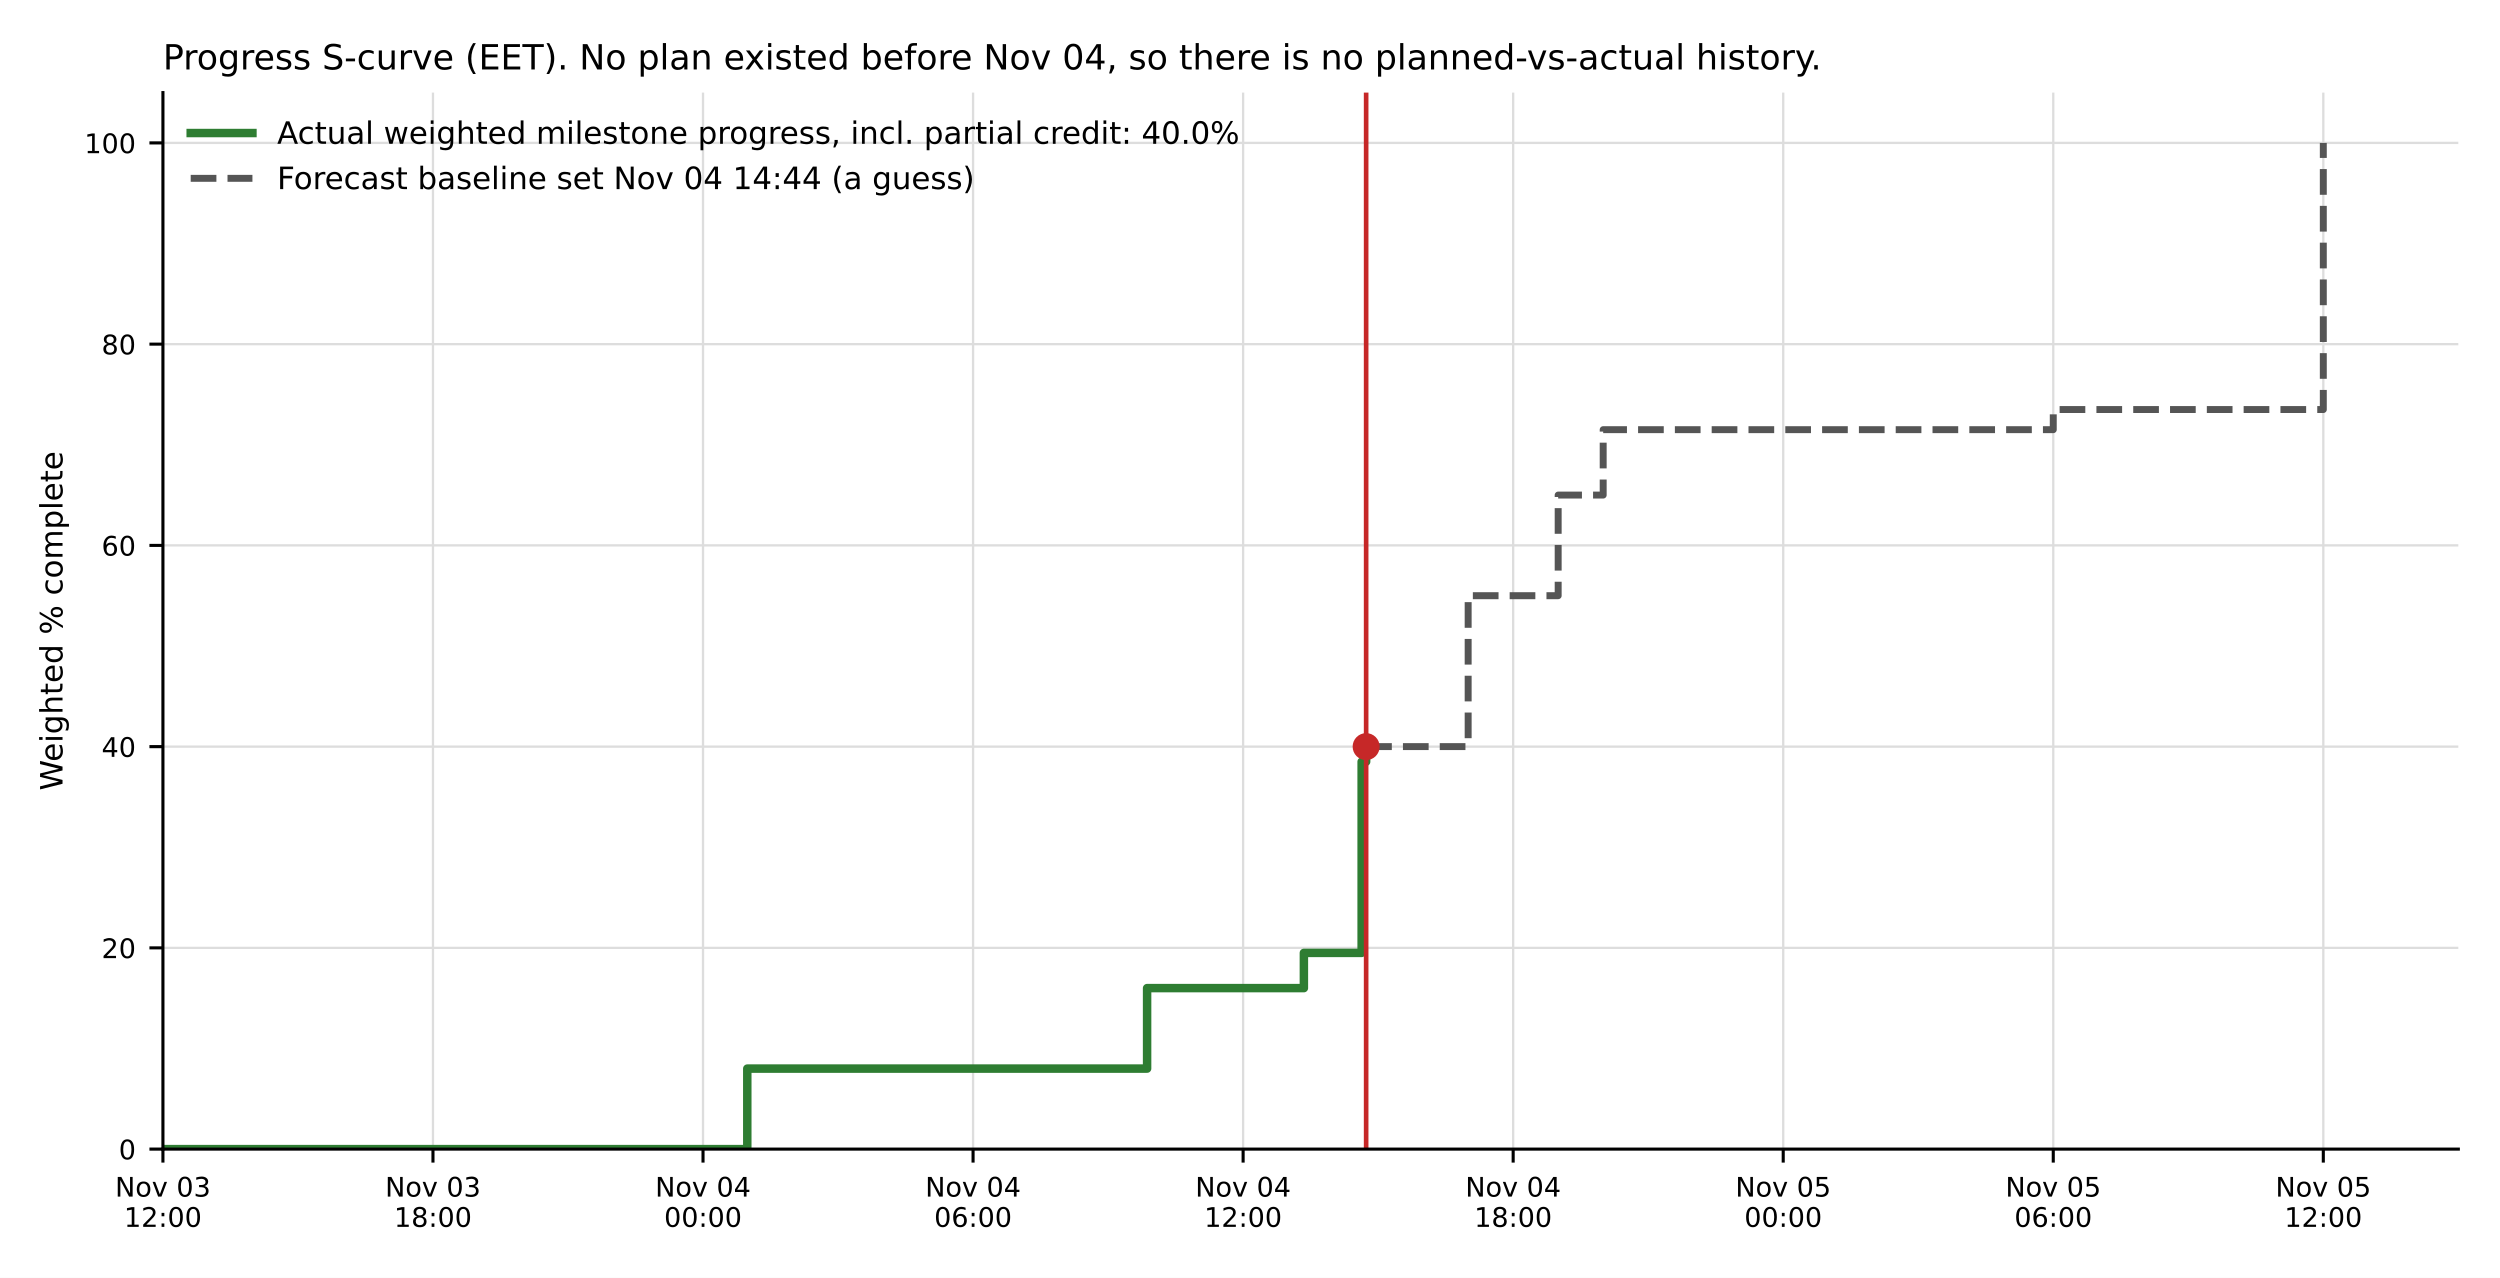
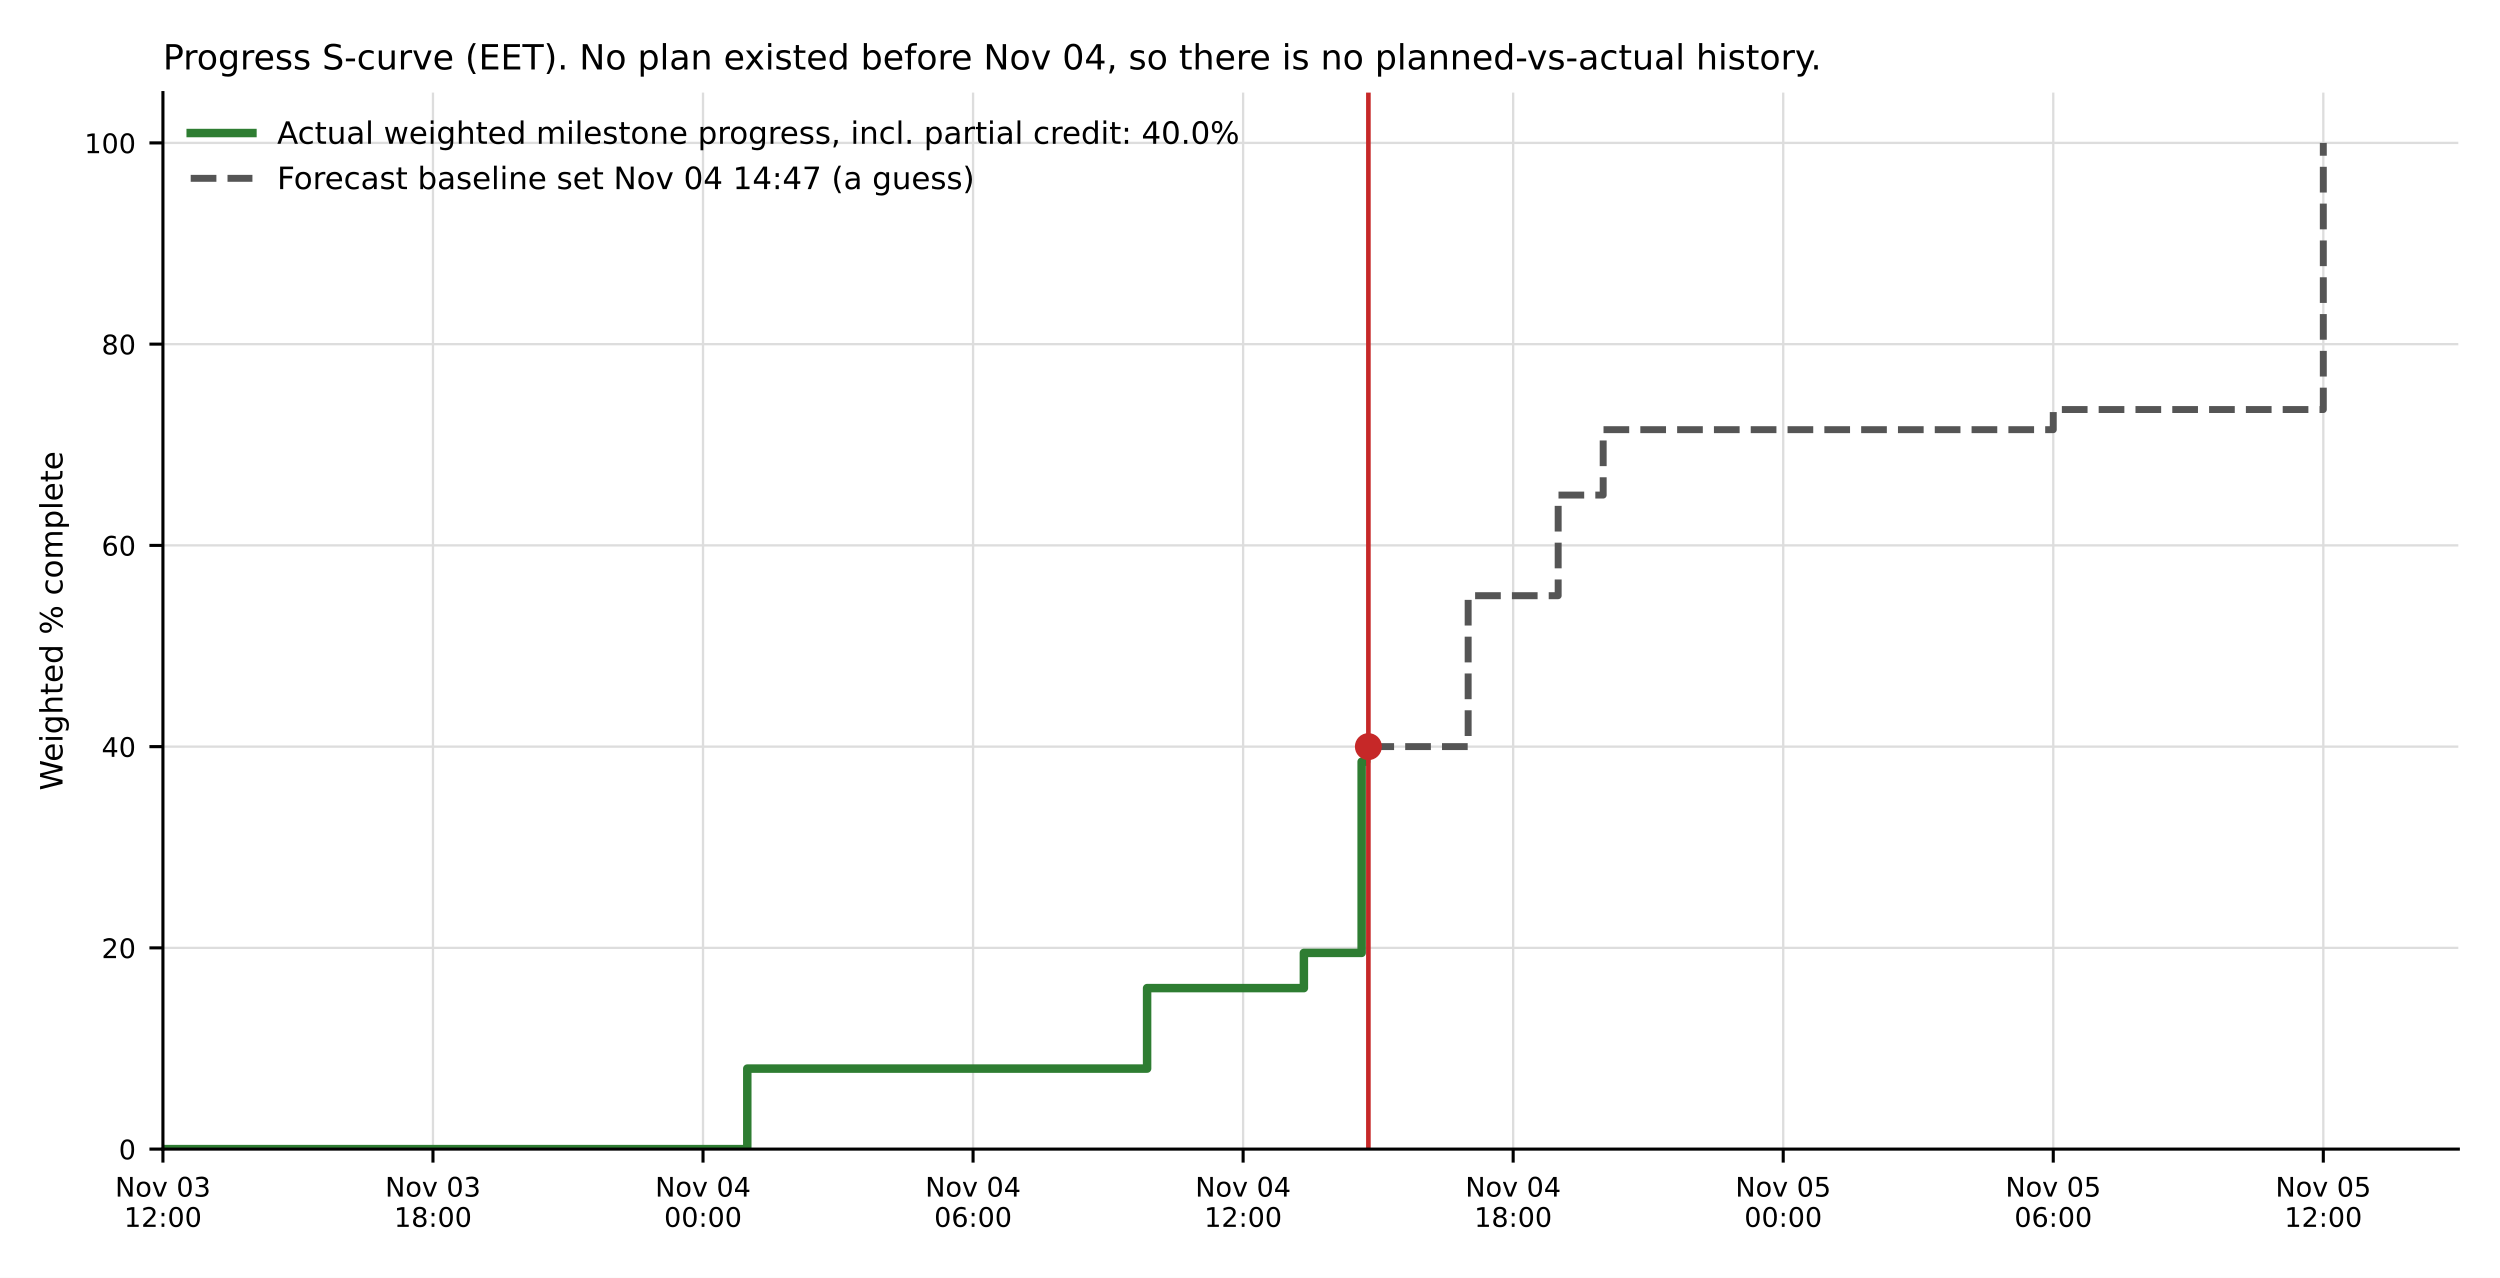
<svg xmlns="http://www.w3.org/2000/svg" xmlns:xlink="http://www.w3.org/1999/xlink" width="648pt" height="331.2pt" viewBox="0 0 648 331.2" version="1.1">
  <defs>
    <style type="text/css">*{stroke-linejoin: round; stroke-linecap: butt}</style>
  </defs>
  <g id="figure_1">
    <g id="patch_1">
      <path d="M 0 331.2  L 648 331.2  L 648 0  L 0 0  z " style="fill: #ffffff" />
    </g>
    <g id="axes_1">
      <g id="patch_2">
        <path d="M 42.23 297.848  L 637.2 297.848  L 637.2 24  L 42.23 24  z " style="fill: #ffffff" />
      </g>
      <g id="matplotlib.axis_1">
        <g id="xtick_1">
          <g id="line2d_1">
-             <path d="M 42.23 297.848  L 42.23 24  " clip-path="url(#p3ed8dd04e6)" style="fill: none; stroke: #dddddd; stroke-width: 0.6; stroke-linecap: square" />
+             <path d="M 42.23 297.848  L 42.23 24  " clip-path="url(#p890b9559dc)" style="fill: none; stroke: #dddddd; stroke-width: 0.6; stroke-linecap: square" />
          </g>
          <g id="line2d_2">
            <defs>
-               <path id="m5d2de6766c" d="M 0 0  L 0 3.5  " style="stroke: #000000; stroke-width: 0.8" />
+               <path id="m3d197efbf6" d="M 0 0  L 0 3.5  " style="stroke: #000000; stroke-width: 0.8" />
            </defs>
            <g>
-               <use xlink:href="#m5d2de6766c" x="42.23" y="297.848" style="stroke: #000000; stroke-width: 0.8" />
+               <use xlink:href="#m3d197efbf6" x="42.23" y="297.848" style="stroke: #000000; stroke-width: 0.8" />
            </g>
          </g>
          <g id="text_1">
            <text style="font-size: 7px; font-family: 'DejaVu Sans'" transform="translate(29.83234 310.1669)">Nov 03</text>
            <text style="font-size: 7px; font-family: 'DejaVu Sans'" transform="translate(32.14344 318.0054)">12:00</text>
          </g>
        </g>
        <g id="xtick_2">
          <g id="line2d_3">
-             <path d="M 112.226 297.848  L 112.226 24  " clip-path="url(#p3ed8dd04e6)" style="fill: none; stroke: #dddddd; stroke-width: 0.6; stroke-linecap: square" />
+             <path d="M 112.226 297.848  L 112.226 24  " clip-path="url(#p890b9559dc)" style="fill: none; stroke: #dddddd; stroke-width: 0.6; stroke-linecap: square" />
          </g>
          <g id="line2d_4">
            <g>
-               <use xlink:href="#m5d2de6766c" x="112.226" y="297.848" style="stroke: #000000; stroke-width: 0.8" />
+               <use xlink:href="#m3d197efbf6" x="112.226" y="297.848" style="stroke: #000000; stroke-width: 0.8" />
            </g>
          </g>
          <g id="text_2">
            <text style="font-size: 7px; font-family: 'DejaVu Sans'" transform="translate(99.82881 310.1669)">Nov 03</text>
            <text style="font-size: 7px; font-family: 'DejaVu Sans'" transform="translate(102.1399 318.0054)">18:00</text>
          </g>
        </g>
        <g id="xtick_3">
          <g id="line2d_5">
-             <path d="M 182.223 297.848  L 182.223 24  " clip-path="url(#p3ed8dd04e6)" style="fill: none; stroke: #dddddd; stroke-width: 0.6; stroke-linecap: square" />
+             <path d="M 182.223 297.848  L 182.223 24  " clip-path="url(#p890b9559dc)" style="fill: none; stroke: #dddddd; stroke-width: 0.6; stroke-linecap: square" />
          </g>
          <g id="line2d_6">
            <g>
-               <use xlink:href="#m5d2de6766c" x="182.223" y="297.848" style="stroke: #000000; stroke-width: 0.8" />
+               <use xlink:href="#m3d197efbf6" x="182.223" y="297.848" style="stroke: #000000; stroke-width: 0.8" />
            </g>
          </g>
          <g id="text_3">
            <text style="font-size: 7px; font-family: 'DejaVu Sans'" transform="translate(169.8253 310.1669)">Nov 04</text>
            <text style="font-size: 7px; font-family: 'DejaVu Sans'" transform="translate(172.1364 318.0054)">00:00</text>
          </g>
        </g>
        <g id="xtick_4">
          <g id="line2d_7">
-             <path d="M 252.219 297.848  L 252.219 24  " clip-path="url(#p3ed8dd04e6)" style="fill: none; stroke: #dddddd; stroke-width: 0.6; stroke-linecap: square" />
+             <path d="M 252.219 297.848  L 252.219 24  " clip-path="url(#p890b9559dc)" style="fill: none; stroke: #dddddd; stroke-width: 0.6; stroke-linecap: square" />
          </g>
          <g id="line2d_8">
            <g>
-               <use xlink:href="#m5d2de6766c" x="252.219" y="297.848" style="stroke: #000000; stroke-width: 0.8" />
+               <use xlink:href="#m3d197efbf6" x="252.219" y="297.848" style="stroke: #000000; stroke-width: 0.8" />
            </g>
          </g>
          <g id="text_4">
            <text style="font-size: 7px; font-family: 'DejaVu Sans'" transform="translate(239.8218 310.1669)">Nov 04</text>
            <text style="font-size: 7px; font-family: 'DejaVu Sans'" transform="translate(242.1328 318.0054)">06:00</text>
          </g>
        </g>
        <g id="xtick_5">
          <g id="line2d_9">
-             <path d="M 322.216 297.848  L 322.216 24  " clip-path="url(#p3ed8dd04e6)" style="fill: none; stroke: #dddddd; stroke-width: 0.6; stroke-linecap: square" />
+             <path d="M 322.216 297.848  L 322.216 24  " clip-path="url(#p890b9559dc)" style="fill: none; stroke: #dddddd; stroke-width: 0.6; stroke-linecap: square" />
          </g>
          <g id="line2d_10">
            <g>
-               <use xlink:href="#m5d2de6766c" x="322.216" y="297.848" style="stroke: #000000; stroke-width: 0.8" />
+               <use xlink:href="#m3d197efbf6" x="322.216" y="297.848" style="stroke: #000000; stroke-width: 0.8" />
            </g>
          </g>
          <g id="text_5">
            <text style="font-size: 7px; font-family: 'DejaVu Sans'" transform="translate(309.8182 310.1669)">Nov 04</text>
            <text style="font-size: 7px; font-family: 'DejaVu Sans'" transform="translate(312.1293 318.0054)">12:00</text>
          </g>
        </g>
        <g id="xtick_6">
          <g id="line2d_11">
-             <path d="M 392.212 297.848  L 392.212 24  " clip-path="url(#p3ed8dd04e6)" style="fill: none; stroke: #dddddd; stroke-width: 0.6; stroke-linecap: square" />
+             <path d="M 392.212 297.848  L 392.212 24  " clip-path="url(#p890b9559dc)" style="fill: none; stroke: #dddddd; stroke-width: 0.6; stroke-linecap: square" />
          </g>
          <g id="line2d_12">
            <g>
-               <use xlink:href="#m5d2de6766c" x="392.212" y="297.848" style="stroke: #000000; stroke-width: 0.8" />
+               <use xlink:href="#m3d197efbf6" x="392.212" y="297.848" style="stroke: #000000; stroke-width: 0.8" />
            </g>
          </g>
          <g id="text_6">
            <text style="font-size: 7px; font-family: 'DejaVu Sans'" transform="translate(379.8147 310.1669)">Nov 04</text>
            <text style="font-size: 7px; font-family: 'DejaVu Sans'" transform="translate(382.1258 318.0054)">18:00</text>
          </g>
        </g>
        <g id="xtick_7">
          <g id="line2d_13">
-             <path d="M 462.209 297.848  L 462.209 24  " clip-path="url(#p3ed8dd04e6)" style="fill: none; stroke: #dddddd; stroke-width: 0.6; stroke-linecap: square" />
+             <path d="M 462.209 297.848  L 462.209 24  " clip-path="url(#p890b9559dc)" style="fill: none; stroke: #dddddd; stroke-width: 0.6; stroke-linecap: square" />
          </g>
          <g id="line2d_14">
            <g>
-               <use xlink:href="#m5d2de6766c" x="462.209" y="297.848" style="stroke: #000000; stroke-width: 0.8" />
+               <use xlink:href="#m3d197efbf6" x="462.209" y="297.848" style="stroke: #000000; stroke-width: 0.8" />
            </g>
          </g>
          <g id="text_7">
            <text style="font-size: 7px; font-family: 'DejaVu Sans'" transform="translate(449.8112 310.1669)">Nov 05</text>
            <text style="font-size: 7px; font-family: 'DejaVu Sans'" transform="translate(452.1223 318.0054)">00:00</text>
          </g>
        </g>
        <g id="xtick_8">
          <g id="line2d_15">
-             <path d="M 532.205 297.848  L 532.205 24  " clip-path="url(#p3ed8dd04e6)" style="fill: none; stroke: #dddddd; stroke-width: 0.6; stroke-linecap: square" />
+             <path d="M 532.205 297.848  L 532.205 24  " clip-path="url(#p890b9559dc)" style="fill: none; stroke: #dddddd; stroke-width: 0.6; stroke-linecap: square" />
          </g>
          <g id="line2d_16">
            <g>
-               <use xlink:href="#m5d2de6766c" x="532.205" y="297.848" style="stroke: #000000; stroke-width: 0.8" />
+               <use xlink:href="#m3d197efbf6" x="532.205" y="297.848" style="stroke: #000000; stroke-width: 0.8" />
            </g>
          </g>
          <g id="text_8">
            <text style="font-size: 7px; font-family: 'DejaVu Sans'" transform="translate(519.8076 310.1669)">Nov 05</text>
            <text style="font-size: 7px; font-family: 'DejaVu Sans'" transform="translate(522.1187 318.0054)">06:00</text>
          </g>
        </g>
        <g id="xtick_9">
          <g id="line2d_17">
-             <path d="M 602.202 297.848  L 602.202 24  " clip-path="url(#p3ed8dd04e6)" style="fill: none; stroke: #dddddd; stroke-width: 0.6; stroke-linecap: square" />
+             <path d="M 602.202 297.848  L 602.202 24  " clip-path="url(#p890b9559dc)" style="fill: none; stroke: #dddddd; stroke-width: 0.6; stroke-linecap: square" />
          </g>
          <g id="line2d_18">
            <g>
-               <use xlink:href="#m5d2de6766c" x="602.202" y="297.848" style="stroke: #000000; stroke-width: 0.8" />
+               <use xlink:href="#m3d197efbf6" x="602.202" y="297.848" style="stroke: #000000; stroke-width: 0.8" />
            </g>
          </g>
          <g id="text_9">
            <text style="font-size: 7px; font-family: 'DejaVu Sans'" transform="translate(589.8041 310.1669)">Nov 05</text>
            <text style="font-size: 7px; font-family: 'DejaVu Sans'" transform="translate(592.1152 318.0054)">12:00</text>
          </g>
        </g>
      </g>
      <g id="matplotlib.axis_2">
        <g id="ytick_1">
          <g id="line2d_19">
-             <path d="M 42.23 297.848  L 637.2 297.848  " clip-path="url(#p3ed8dd04e6)" style="fill: none; stroke: #dddddd; stroke-width: 0.6; stroke-linecap: square" />
+             <path d="M 42.23 297.848  L 637.2 297.848  " clip-path="url(#p890b9559dc)" style="fill: none; stroke: #dddddd; stroke-width: 0.6; stroke-linecap: square" />
          </g>
          <g id="line2d_20">
            <defs>
-               <path id="m79336f6d0d" d="M 0 0  L -3.5 0  " style="stroke: #000000; stroke-width: 0.8" />
+               <path id="mf298fe1e6e" d="M 0 0  L -3.5 0  " style="stroke: #000000; stroke-width: 0.8" />
            </defs>
            <g>
-               <use xlink:href="#m79336f6d0d" x="42.23" y="297.848" style="stroke: #000000; stroke-width: 0.8" />
+               <use xlink:href="#mf298fe1e6e" x="42.23" y="297.848" style="stroke: #000000; stroke-width: 0.8" />
            </g>
          </g>
          <g id="text_10">
            <text style="font-size: 7px; font-family: 'DejaVu Sans'; text-anchor: end" x="35.23" y="300.507" transform="rotate(-0 35.23 300.5075)">0</text>
          </g>
        </g>
        <g id="ytick_2">
          <g id="line2d_21">
-             <path d="M 42.23 245.686  L 637.2 245.686  " clip-path="url(#p3ed8dd04e6)" style="fill: none; stroke: #dddddd; stroke-width: 0.6; stroke-linecap: square" />
+             <path d="M 42.23 245.686  L 637.2 245.686  " clip-path="url(#p890b9559dc)" style="fill: none; stroke: #dddddd; stroke-width: 0.6; stroke-linecap: square" />
          </g>
          <g id="line2d_22">
            <g>
-               <use xlink:href="#m79336f6d0d" x="42.23" y="245.686" style="stroke: #000000; stroke-width: 0.8" />
+               <use xlink:href="#mf298fe1e6e" x="42.23" y="245.686" style="stroke: #000000; stroke-width: 0.8" />
            </g>
          </g>
          <g id="text_11">
            <text style="font-size: 7px; font-family: 'DejaVu Sans'; text-anchor: end" x="35.23" y="248.346" transform="rotate(-0 35.23 248.3459)">20</text>
          </g>
        </g>
        <g id="ytick_3">
          <g id="line2d_23">
-             <path d="M 42.23 193.525  L 637.2 193.525  " clip-path="url(#p3ed8dd04e6)" style="fill: none; stroke: #dddddd; stroke-width: 0.6; stroke-linecap: square" />
+             <path d="M 42.23 193.525  L 637.2 193.525  " clip-path="url(#p890b9559dc)" style="fill: none; stroke: #dddddd; stroke-width: 0.6; stroke-linecap: square" />
          </g>
          <g id="line2d_24">
            <g>
-               <use xlink:href="#m79336f6d0d" x="42.23" y="193.525" style="stroke: #000000; stroke-width: 0.8" />
+               <use xlink:href="#mf298fe1e6e" x="42.23" y="193.525" style="stroke: #000000; stroke-width: 0.8" />
            </g>
          </g>
          <g id="text_12">
            <text style="font-size: 7px; font-family: 'DejaVu Sans'; text-anchor: end" x="35.23" y="196.184" transform="rotate(-0 35.23 196.1844)">40</text>
          </g>
        </g>
        <g id="ytick_4">
          <g id="line2d_25">
-             <path d="M 42.23 141.363  L 637.2 141.363  " clip-path="url(#p3ed8dd04e6)" style="fill: none; stroke: #dddddd; stroke-width: 0.6; stroke-linecap: square" />
+             <path d="M 42.23 141.363  L 637.2 141.363  " clip-path="url(#p890b9559dc)" style="fill: none; stroke: #dddddd; stroke-width: 0.6; stroke-linecap: square" />
          </g>
          <g id="line2d_26">
            <g>
-               <use xlink:href="#m79336f6d0d" x="42.23" y="141.363" style="stroke: #000000; stroke-width: 0.8" />
+               <use xlink:href="#mf298fe1e6e" x="42.23" y="141.363" style="stroke: #000000; stroke-width: 0.8" />
            </g>
          </g>
          <g id="text_13">
            <text style="font-size: 7px; font-family: 'DejaVu Sans'; text-anchor: end" x="35.23" y="144.023" transform="rotate(-0 35.23 144.0229)">60</text>
          </g>
        </g>
        <g id="ytick_5">
          <g id="line2d_27">
-             <path d="M 42.23 89.202  L 637.2 89.202  " clip-path="url(#p3ed8dd04e6)" style="fill: none; stroke: #dddddd; stroke-width: 0.6; stroke-linecap: square" />
+             <path d="M 42.23 89.202  L 637.2 89.202  " clip-path="url(#p890b9559dc)" style="fill: none; stroke: #dddddd; stroke-width: 0.6; stroke-linecap: square" />
          </g>
          <g id="line2d_28">
            <g>
-               <use xlink:href="#m79336f6d0d" x="42.23" y="89.202" style="stroke: #000000; stroke-width: 0.8" />
+               <use xlink:href="#mf298fe1e6e" x="42.23" y="89.202" style="stroke: #000000; stroke-width: 0.8" />
            </g>
          </g>
          <g id="text_14">
            <text style="font-size: 7px; font-family: 'DejaVu Sans'; text-anchor: end" x="35.23" y="91.861" transform="rotate(-0 35.23 91.86136)">80</text>
          </g>
        </g>
        <g id="ytick_6">
          <g id="line2d_29">
-             <path d="M 42.23 37.04  L 637.2 37.04  " clip-path="url(#p3ed8dd04e6)" style="fill: none; stroke: #dddddd; stroke-width: 0.6; stroke-linecap: square" />
+             <path d="M 42.23 37.04  L 637.2 37.04  " clip-path="url(#p890b9559dc)" style="fill: none; stroke: #dddddd; stroke-width: 0.6; stroke-linecap: square" />
          </g>
          <g id="line2d_30">
            <g>
-               <use xlink:href="#m79336f6d0d" x="42.23" y="37.04" style="stroke: #000000; stroke-width: 0.8" />
+               <use xlink:href="#mf298fe1e6e" x="42.23" y="37.04" style="stroke: #000000; stroke-width: 0.8" />
            </g>
          </g>
          <g id="text_15">
            <text style="font-size: 7px; font-family: 'DejaVu Sans'; text-anchor: end" x="35.23" y="39.7" transform="rotate(-0 35.23 39.69983)">100</text>
          </g>
        </g>
        <g id="text_16">
          <text style="font-size: 8px; font-family: 'DejaVu Sans'; text-anchor: middle" x="16.205" y="160.924" transform="rotate(-90 16.205 160.924)">Weighted % complete</text>
        </g>
      </g>
      <g id="line2d_31">
-         <path d="M 42.23 297.848  L 193.695 297.848  L 193.695 276.983  L 297.328 276.983  L 297.328 256.119  L 337.965 256.119  L 337.965 246.991  L 352.937 246.991  L 352.937 236.558  L 352.937 236.558  L 352.937 197.437  L 354.103 197.437  L 354.103 193.525  L 354.103 193.525  " clip-path="url(#p3ed8dd04e6)" style="fill: none; stroke: #2e7d32; stroke-width: 2.2; stroke-linecap: square" />
+         <path d="M 42.23 297.848  L 193.695 297.848  L 193.695 276.983  L 297.328 276.983  L 297.328 256.119  L 337.965 256.119  L 337.965 246.991  L 352.937 246.991  L 352.937 236.558  L 352.937 236.558  L 352.937 197.437  L 354.103 197.437  L 354.103 193.525  L 354.686 193.525  " clip-path="url(#p890b9559dc)" style="fill: none; stroke: #2e7d32; stroke-width: 2.2; stroke-linecap: square" />
      </g>
      <g id="line2d_32">
-         <path d="M 354.103 193.525  L 380.546 193.525  L 380.546 154.404  L 403.878 154.404  L 403.878 143.972  L 403.878 143.972  L 403.878 128.323  L 415.545 128.323  L 415.545 124.411  L 415.545 124.411  L 415.545 111.371  L 532.205 111.371  L 532.205 106.154  L 602.202 106.154  L 602.202 97.026  L 602.202 97.026  L 602.202 37.04  " clip-path="url(#p3ed8dd04e6)" style="fill: none; stroke-dasharray: 6.66,2.88; stroke-dashoffset: 0; stroke: #555555; stroke-width: 1.8" />
+         <path d="M 354.686 193.525  L 380.546 193.525  L 380.546 154.404  L 403.878 154.404  L 403.878 143.972  L 403.878 143.972  L 403.878 128.323  L 415.545 128.323  L 415.545 124.411  L 415.545 124.411  L 415.545 111.371  L 532.205 111.371  L 532.205 106.154  L 602.202 106.154  L 602.202 97.026  L 602.202 97.026  L 602.202 37.04  " clip-path="url(#p890b9559dc)" style="fill: none; stroke-dasharray: 6.66,2.88; stroke-dashoffset: 0; stroke: #555555; stroke-width: 1.8" />
      </g>
      <g id="line2d_33">
-         <path d="M 354.103 297.848  L 354.103 24  " clip-path="url(#p3ed8dd04e6)" style="fill: none; stroke: #c62828; stroke-width: 1.2; stroke-linecap: square" />
+         <path d="M 354.686 297.848  L 354.686 24  " clip-path="url(#p890b9559dc)" style="fill: none; stroke: #c62828; stroke-width: 1.2; stroke-linecap: square" />
      </g>
      <g id="patch_3">
        <path d="M 42.23 297.848  L 42.23 24  " style="fill: none; stroke: #000000; stroke-width: 0.8; stroke-linejoin: miter; stroke-linecap: square" />
      </g>
      <g id="patch_4">
        <path d="M 42.23 297.848  L 637.2 297.848  " style="fill: none; stroke: #000000; stroke-width: 0.8; stroke-linejoin: miter; stroke-linecap: square" />
      </g>
      <g id="text_17">
        <text style="font-size: 9px; font-family: 'DejaVu Sans'; text-anchor: start" x="42.23" y="18" transform="rotate(-0 42.23 18)">Progress S-curve (EET). No plan existed before Nov 04, so there is no planned-vs-actual history.</text>
      </g>
      <g id="PathCollection_1">
        <defs>
-           <path id="m65066bd888" d="M 0 3  C 0.796 3 1.559 2.684 2.121 2.121  C 2.684 1.559 3 0.796 3 0  C 3 -0.796 2.684 -1.559 2.121 -2.121  C 1.559 -2.684 0.796 -3 0 -3  C -0.796 -3 -1.559 -2.684 -2.121 -2.121  C -2.684 -1.559 -3 -0.796 -3 0  C -3 0.796 -2.684 1.559 -2.121 2.121  C -1.559 2.684 -0.796 3 0 3  z " style="stroke: #c62828" />
+           <path id="me3e6642f07" d="M 0 3  C 0.796 3 1.559 2.684 2.121 2.121  C 2.684 1.559 3 0.796 3 0  C 3 -0.796 2.684 -1.559 2.121 -2.121  C 1.559 -2.684 0.796 -3 0 -3  C -0.796 -3 -1.559 -2.684 -2.121 -2.121  C -2.684 -1.559 -3 -0.796 -3 0  C -3 0.796 -2.684 1.559 -2.121 2.121  C -1.559 2.684 -0.796 3 0 3  z " style="stroke: #c62828" />
        </defs>
-         <g clip-path="url(#p3ed8dd04e6)">
-           <use xlink:href="#m65066bd888" x="354.103" y="193.525" style="fill: #c62828; stroke: #c62828" />
+         <g clip-path="url(#p890b9559dc)">
+           <use xlink:href="#me3e6642f07" x="354.686" y="193.525" style="fill: #c62828; stroke: #c62828" />
        </g>
      </g>
      <g id="legend_1">
        <g id="line2d_34">
          <path d="M 49.43 34.479  L 57.43 34.479  L 65.43 34.479  " style="fill: none; stroke: #2e7d32; stroke-width: 2.2; stroke-linecap: square" />
        </g>
        <g id="text_18">
          <text style="font-size: 8px; font-family: 'DejaVu Sans'; text-anchor: start" x="71.83" y="37.279" transform="rotate(-0 71.83 37.27875)">Actual weighted milestone progress, incl. partial credit: 40.0%</text>
        </g>
        <g id="line2d_35">
          <path d="M 49.43 46.221  L 57.43 46.221  L 65.43 46.221  " style="fill: none; stroke-dasharray: 6.66,2.88; stroke-dashoffset: 0; stroke: #555555; stroke-width: 1.8" />
        </g>
        <g id="text_19">
-           <text style="font-size: 8px; font-family: 'DejaVu Sans'; text-anchor: start" x="71.83" y="49.021" transform="rotate(-0 71.83 49.02125)">Forecast baseline set Nov 04 14:44 (a guess)</text>
+           <text style="font-size: 8px; font-family: 'DejaVu Sans'; text-anchor: start" x="71.83" y="49.021" transform="rotate(-0 71.83 49.02125)">Forecast baseline set Nov 04 14:47 (a guess)</text>
        </g>
      </g>
    </g>
  </g>
  <defs>
-     <clipPath id="p3ed8dd04e6">
+     <clipPath id="p890b9559dc">
      <rect x="42.23" y="24" width="594.97" height="273.848" />
    </clipPath>
  </defs>
</svg>
